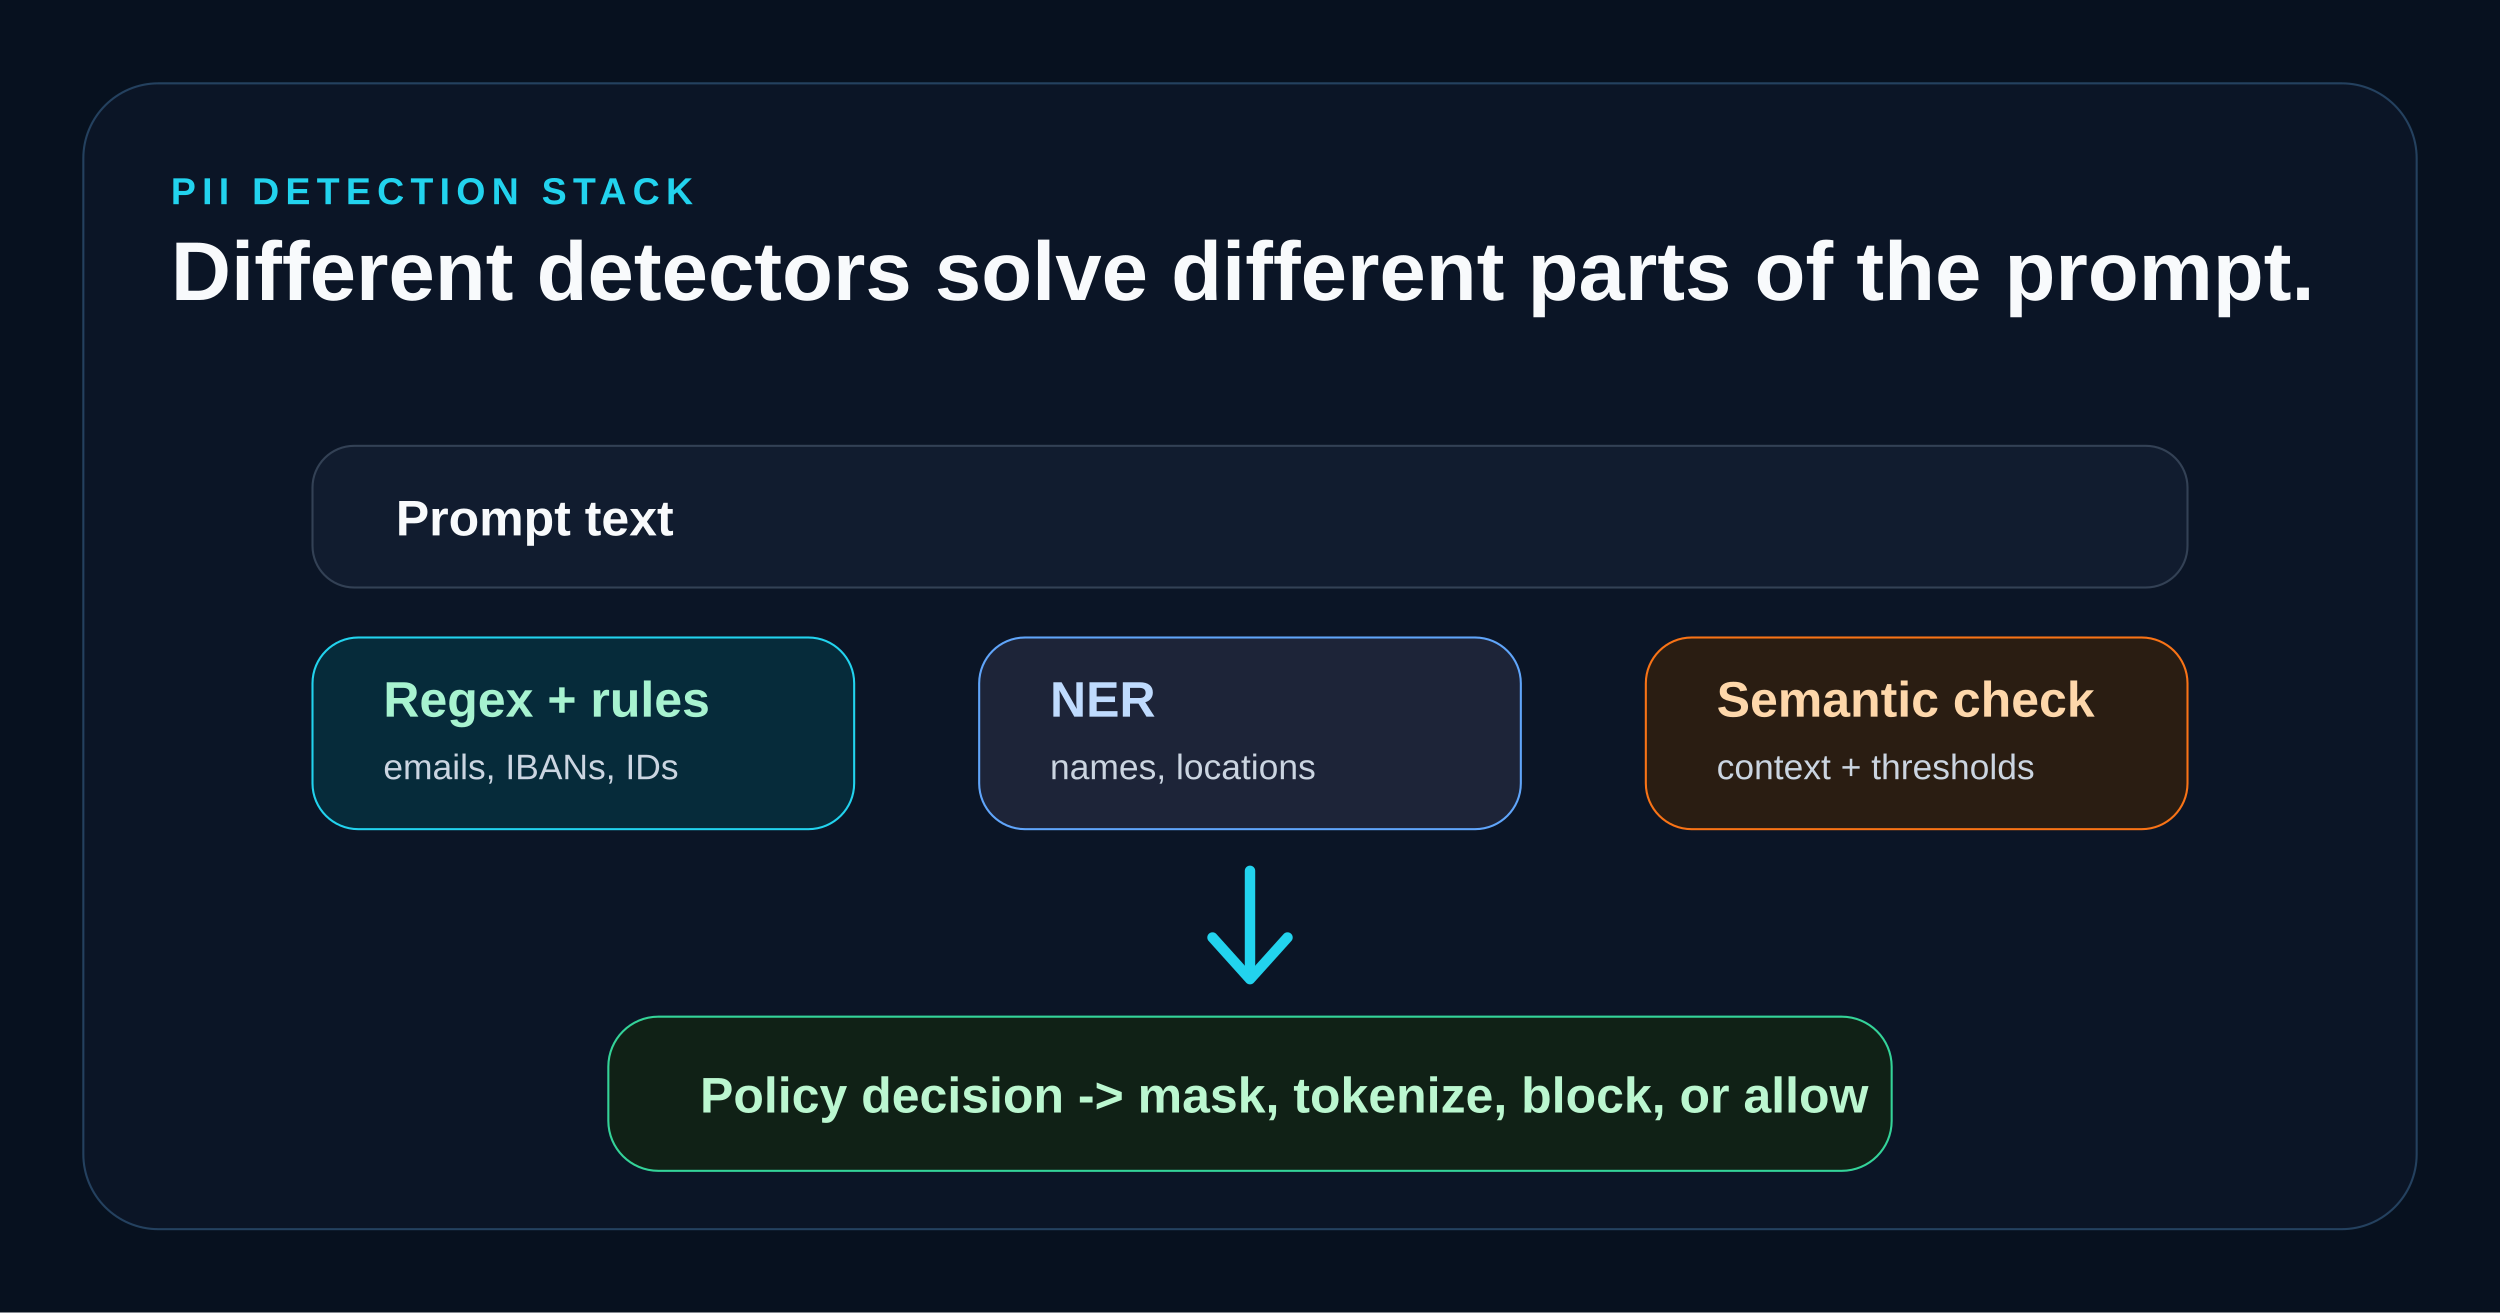
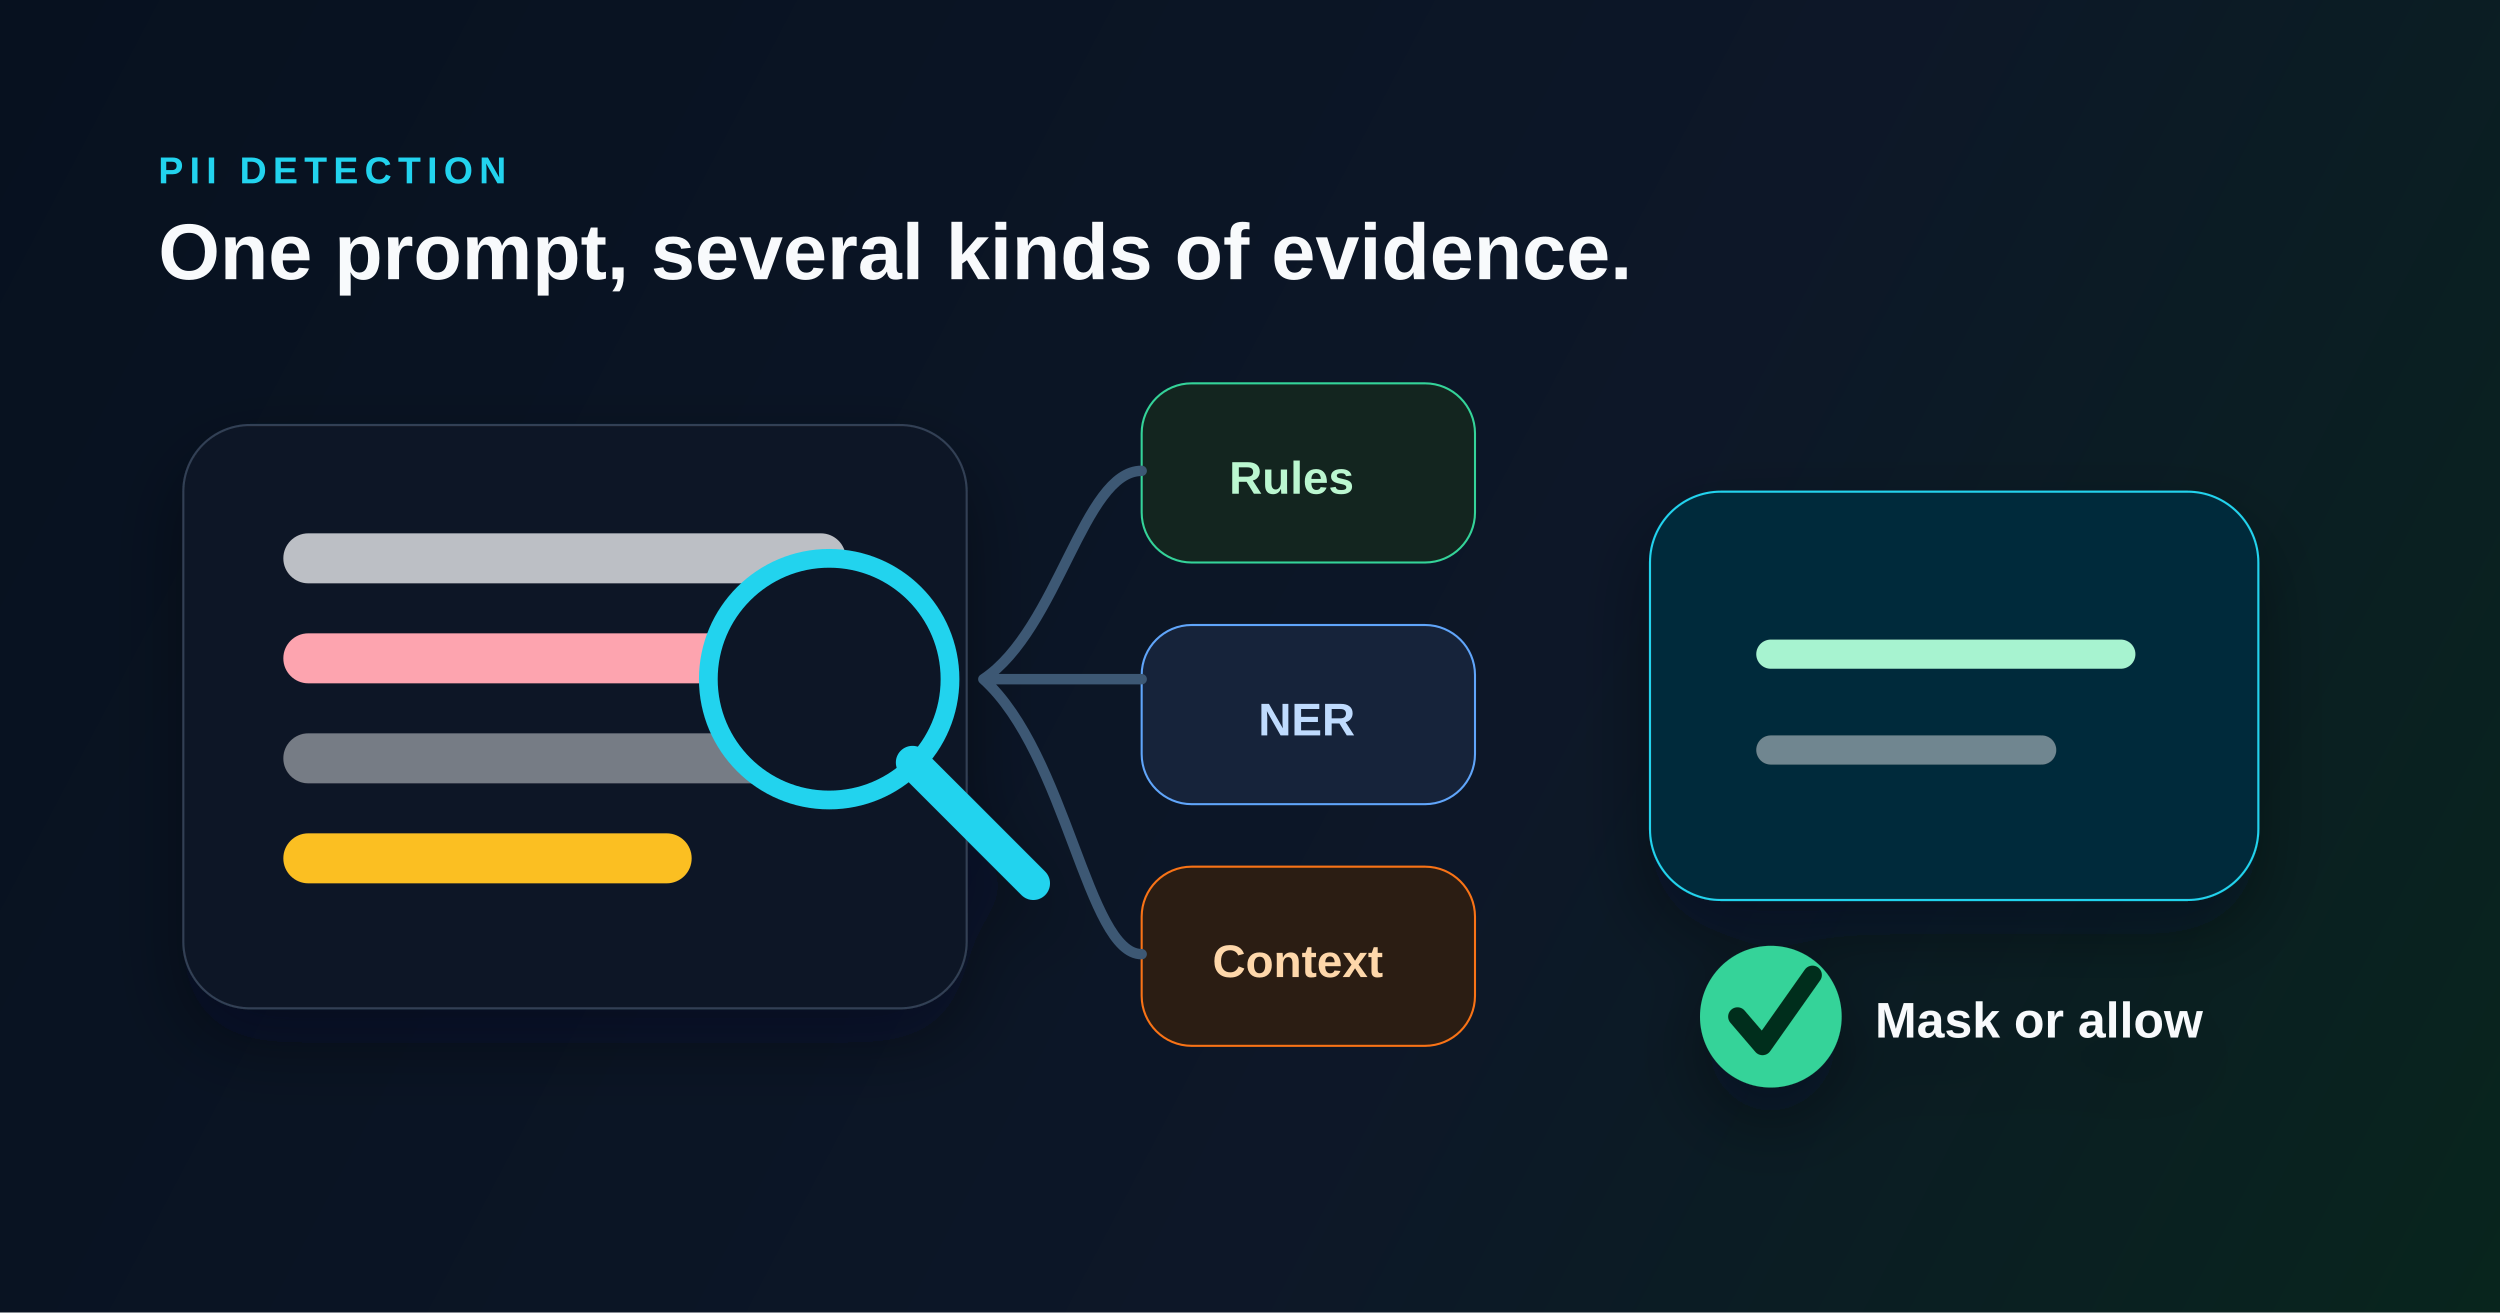
<svg xmlns="http://www.w3.org/2000/svg" width="1200" height="630" viewBox="0 0 1200 630" fill="none" role="img" aria-labelledby="title desc">
-   <rect width="1200" height="630" fill="#07111f" />
-   <rect x="40" y="40" width="1120" height="550" rx="36" fill="#0b1526" stroke="#24415f" />
-   <text x="82" y="98" fill="#22d3ee" font-family="Arial, sans-serif" font-size="18" font-weight="700" letter-spacing="3">PII DETECTION STACK</text>
-   <text x="82" y="144" fill="#f8fafc" font-family="Arial, sans-serif" font-size="40" font-weight="800">Different detectors solve different parts of the prompt.</text>
+   <defs>
+     <linearGradient id="bg" x1="0" y1="0" x2="1200" y2="630" gradientUnits="userSpaceOnUse">
+       <stop stop-color="#07111f" />
+       <stop offset=".6" stop-color="#0d1728" />
+       <stop offset="1" stop-color="#08251d" />
+     </linearGradient>
+     <filter id="softShadow" x="-20%" y="-20%" width="140%" height="140%">
+       <feDropShadow dx="0" dy="16" stdDeviation="18" flood-color="#020617" flood-opacity=".38" />
+     </filter>
+   </defs>
+   <rect width="1200" height="630" fill="url(#bg)" />
  <g font-family="Arial, sans-serif">
-     <rect x="150" y="214" width="900" height="68" rx="20" fill="#111c2f" stroke="#334155" />
-     <text x="190" y="257" fill="#f8fafc" font-size="24" font-weight="800">Prompt text</text>
-     <rect x="150" y="306" width="260" height="92" rx="22" fill="#062b3a" stroke="#22d3ee" />
-     <text x="184" y="344" fill="#a7f3d0" font-size="24" font-weight="800">Regex + rules</text>
-     <text x="184" y="374" fill="#cbd5e1" font-size="17">emails, IBANs, IDs</text>
-     <rect x="470" y="306" width="260" height="92" rx="22" fill="#1d2438" stroke="#60a5fa" />
-     <text x="504" y="344" fill="#bfdbfe" font-size="24" font-weight="800">NER</text>
-     <text x="504" y="374" fill="#cbd5e1" font-size="17">names, locations</text>
-     <rect x="790" y="306" width="260" height="92" rx="22" fill="#2a1d12" stroke="#f97316" />
-     <text x="824" y="344" fill="#fed7aa" font-size="24" font-weight="800">Semantic check</text>
-     <text x="824" y="374" fill="#cbd5e1" font-size="17">context + thresholds</text>
-     <path d="M600 418V464" stroke="#22d3ee" stroke-width="5" stroke-linecap="round" />
-     <path d="M582 450L600 470L618 450" stroke="#22d3ee" stroke-width="5" stroke-linecap="round" stroke-linejoin="round" />
-     <rect x="292" y="488" width="616" height="74" rx="24" fill="#102116" stroke="#34d399" />
-     <text x="336" y="534" fill="#bbf7d0" font-size="24" font-weight="800">Policy decision -&gt; mask, tokenize, block, or allow</text>
+     <text x="76" y="88" fill="#22d3ee" font-size="18" font-weight="700" letter-spacing="3">PII DETECTION</text>
+     <text x="76" y="134" fill="#f8fafc" font-size="38" font-weight="800">One prompt, several kinds of evidence.</text>
+   </g>
+   <g filter="url(#softShadow)">
+     <rect x="88" y="204" width="376" height="280" rx="32" fill="#101827" stroke="#334155" />
+     <rect x="136" y="256" width="270" height="24" rx="12" fill="#f8fafc" opacity=".74" />
+     <rect x="136" y="304" width="222" height="24" rx="12" fill="#fda4af" />
+     <rect x="136" y="352" width="286" height="24" rx="12" fill="#f8fafc" opacity=".44" />
+     <rect x="136" y="400" width="196" height="24" rx="12" fill="#fbbf24" />
+     <circle cx="398" cy="326" r="58" fill="#0b1526" stroke="#22d3ee" stroke-width="9" />
+     <path d="M438 366L496 424" stroke="#22d3ee" stroke-width="16" stroke-linecap="round" />
+   </g>
+   <g>
+     <rect x="548" y="184" width="160" height="86" rx="24" fill="#13251f" stroke="#34d399" />
+     <rect x="548" y="300" width="160" height="86" rx="24" fill="#16233a" stroke="#60a5fa" />
+     <rect x="548" y="416" width="160" height="86" rx="24" fill="#2b1d13" stroke="#f97316" />
+     <text x="590" y="237" fill="#bbf7d0" font-family="Arial, sans-serif" font-size="22" font-weight="800">Rules</text>
+     <text x="604" y="353" fill="#bfdbfe" font-family="Arial, sans-serif" font-size="22" font-weight="800">NER</text>
+     <text x="582" y="469" fill="#fed7aa" font-family="Arial, sans-serif" font-size="22" font-weight="800">Context</text>
+     <path d="M472 326C508 302 520 226 548 226M472 326H548M472 326C512 362 522 458 548 458" stroke="#3d5874" stroke-width="5" stroke-linecap="round" />
+   </g>
+   <g filter="url(#softShadow)">
+     <rect x="792" y="236" width="292" height="196" rx="34" fill="#062b3a" stroke="#22d3ee" />
+     <path d="M850 314H1018" stroke="#a7f3d0" stroke-width="14" stroke-linecap="round" />
+     <path d="M850 360H980" stroke="#f8fafc" stroke-width="14" stroke-linecap="round" opacity=".44" />
+     <circle cx="850" cy="488" r="34" fill="#34d399" />
+     <path d="M834 488L846 502L870 468" stroke="#052e1a" stroke-width="9" stroke-linecap="round" stroke-linejoin="round" />
+     <text x="900" y="498" fill="#f8fafc" font-family="Arial, sans-serif" font-size="24" font-weight="800">Mask or allow</text>
  </g>
</svg>
